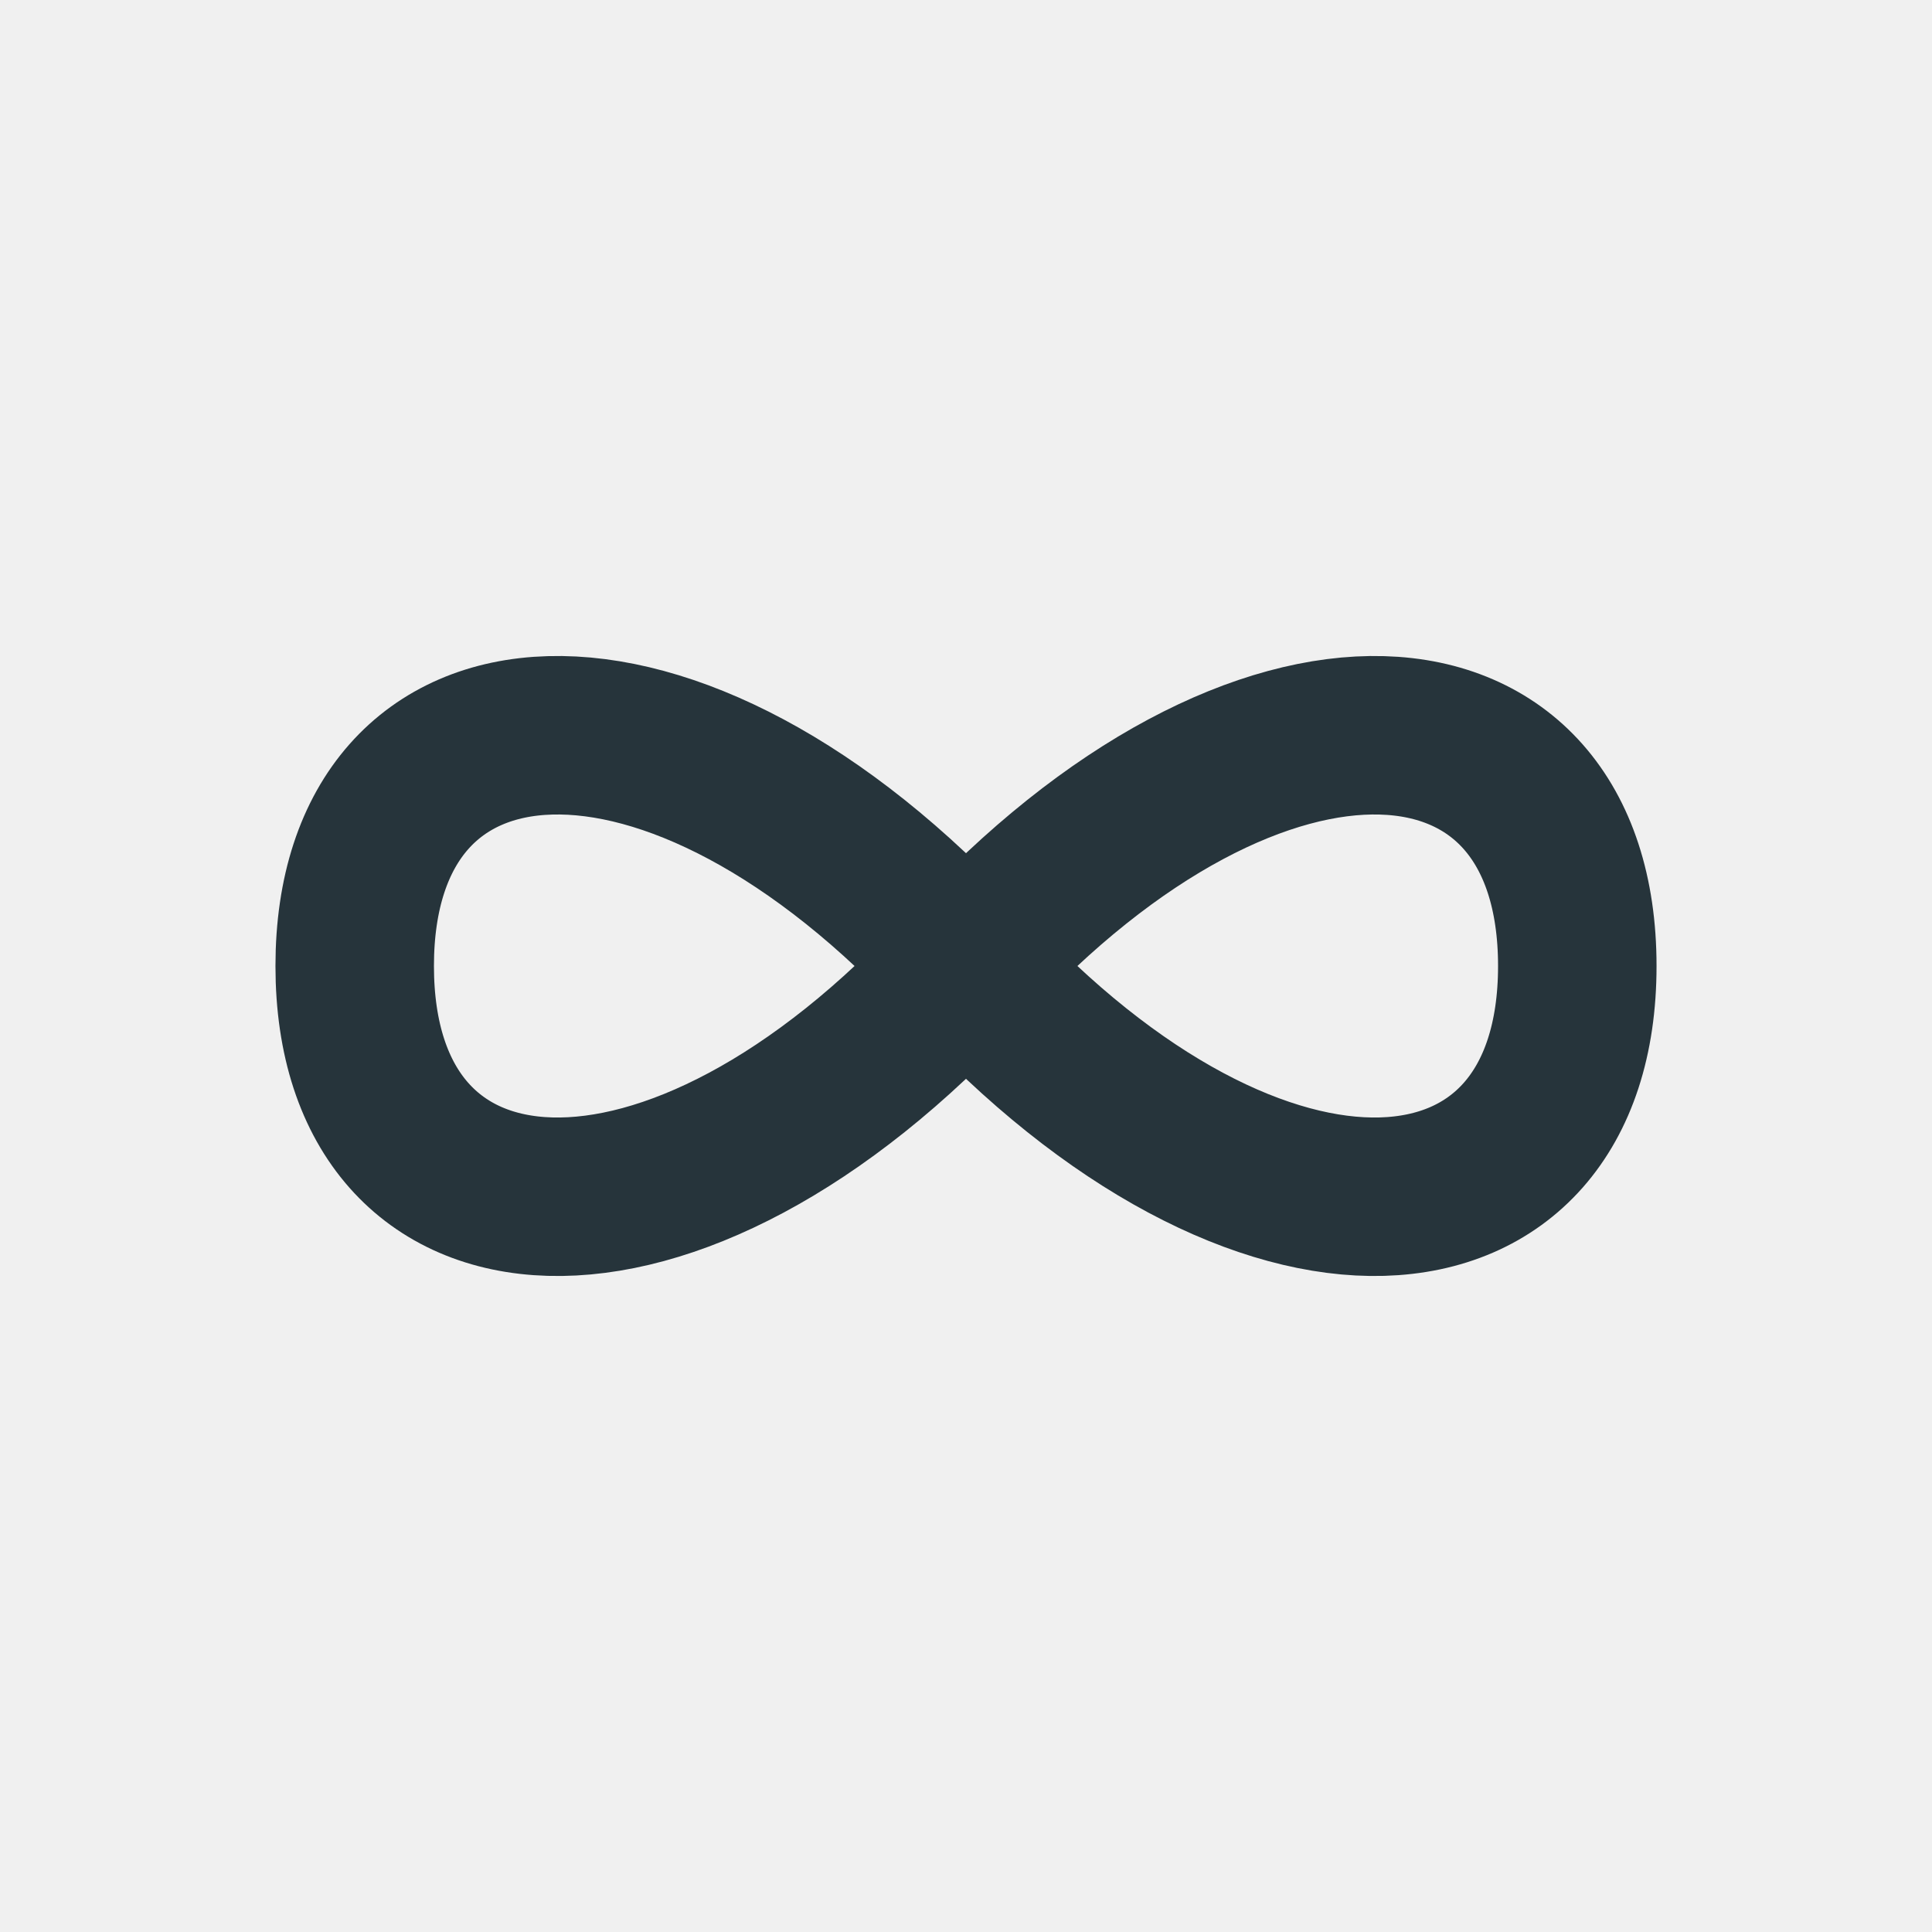
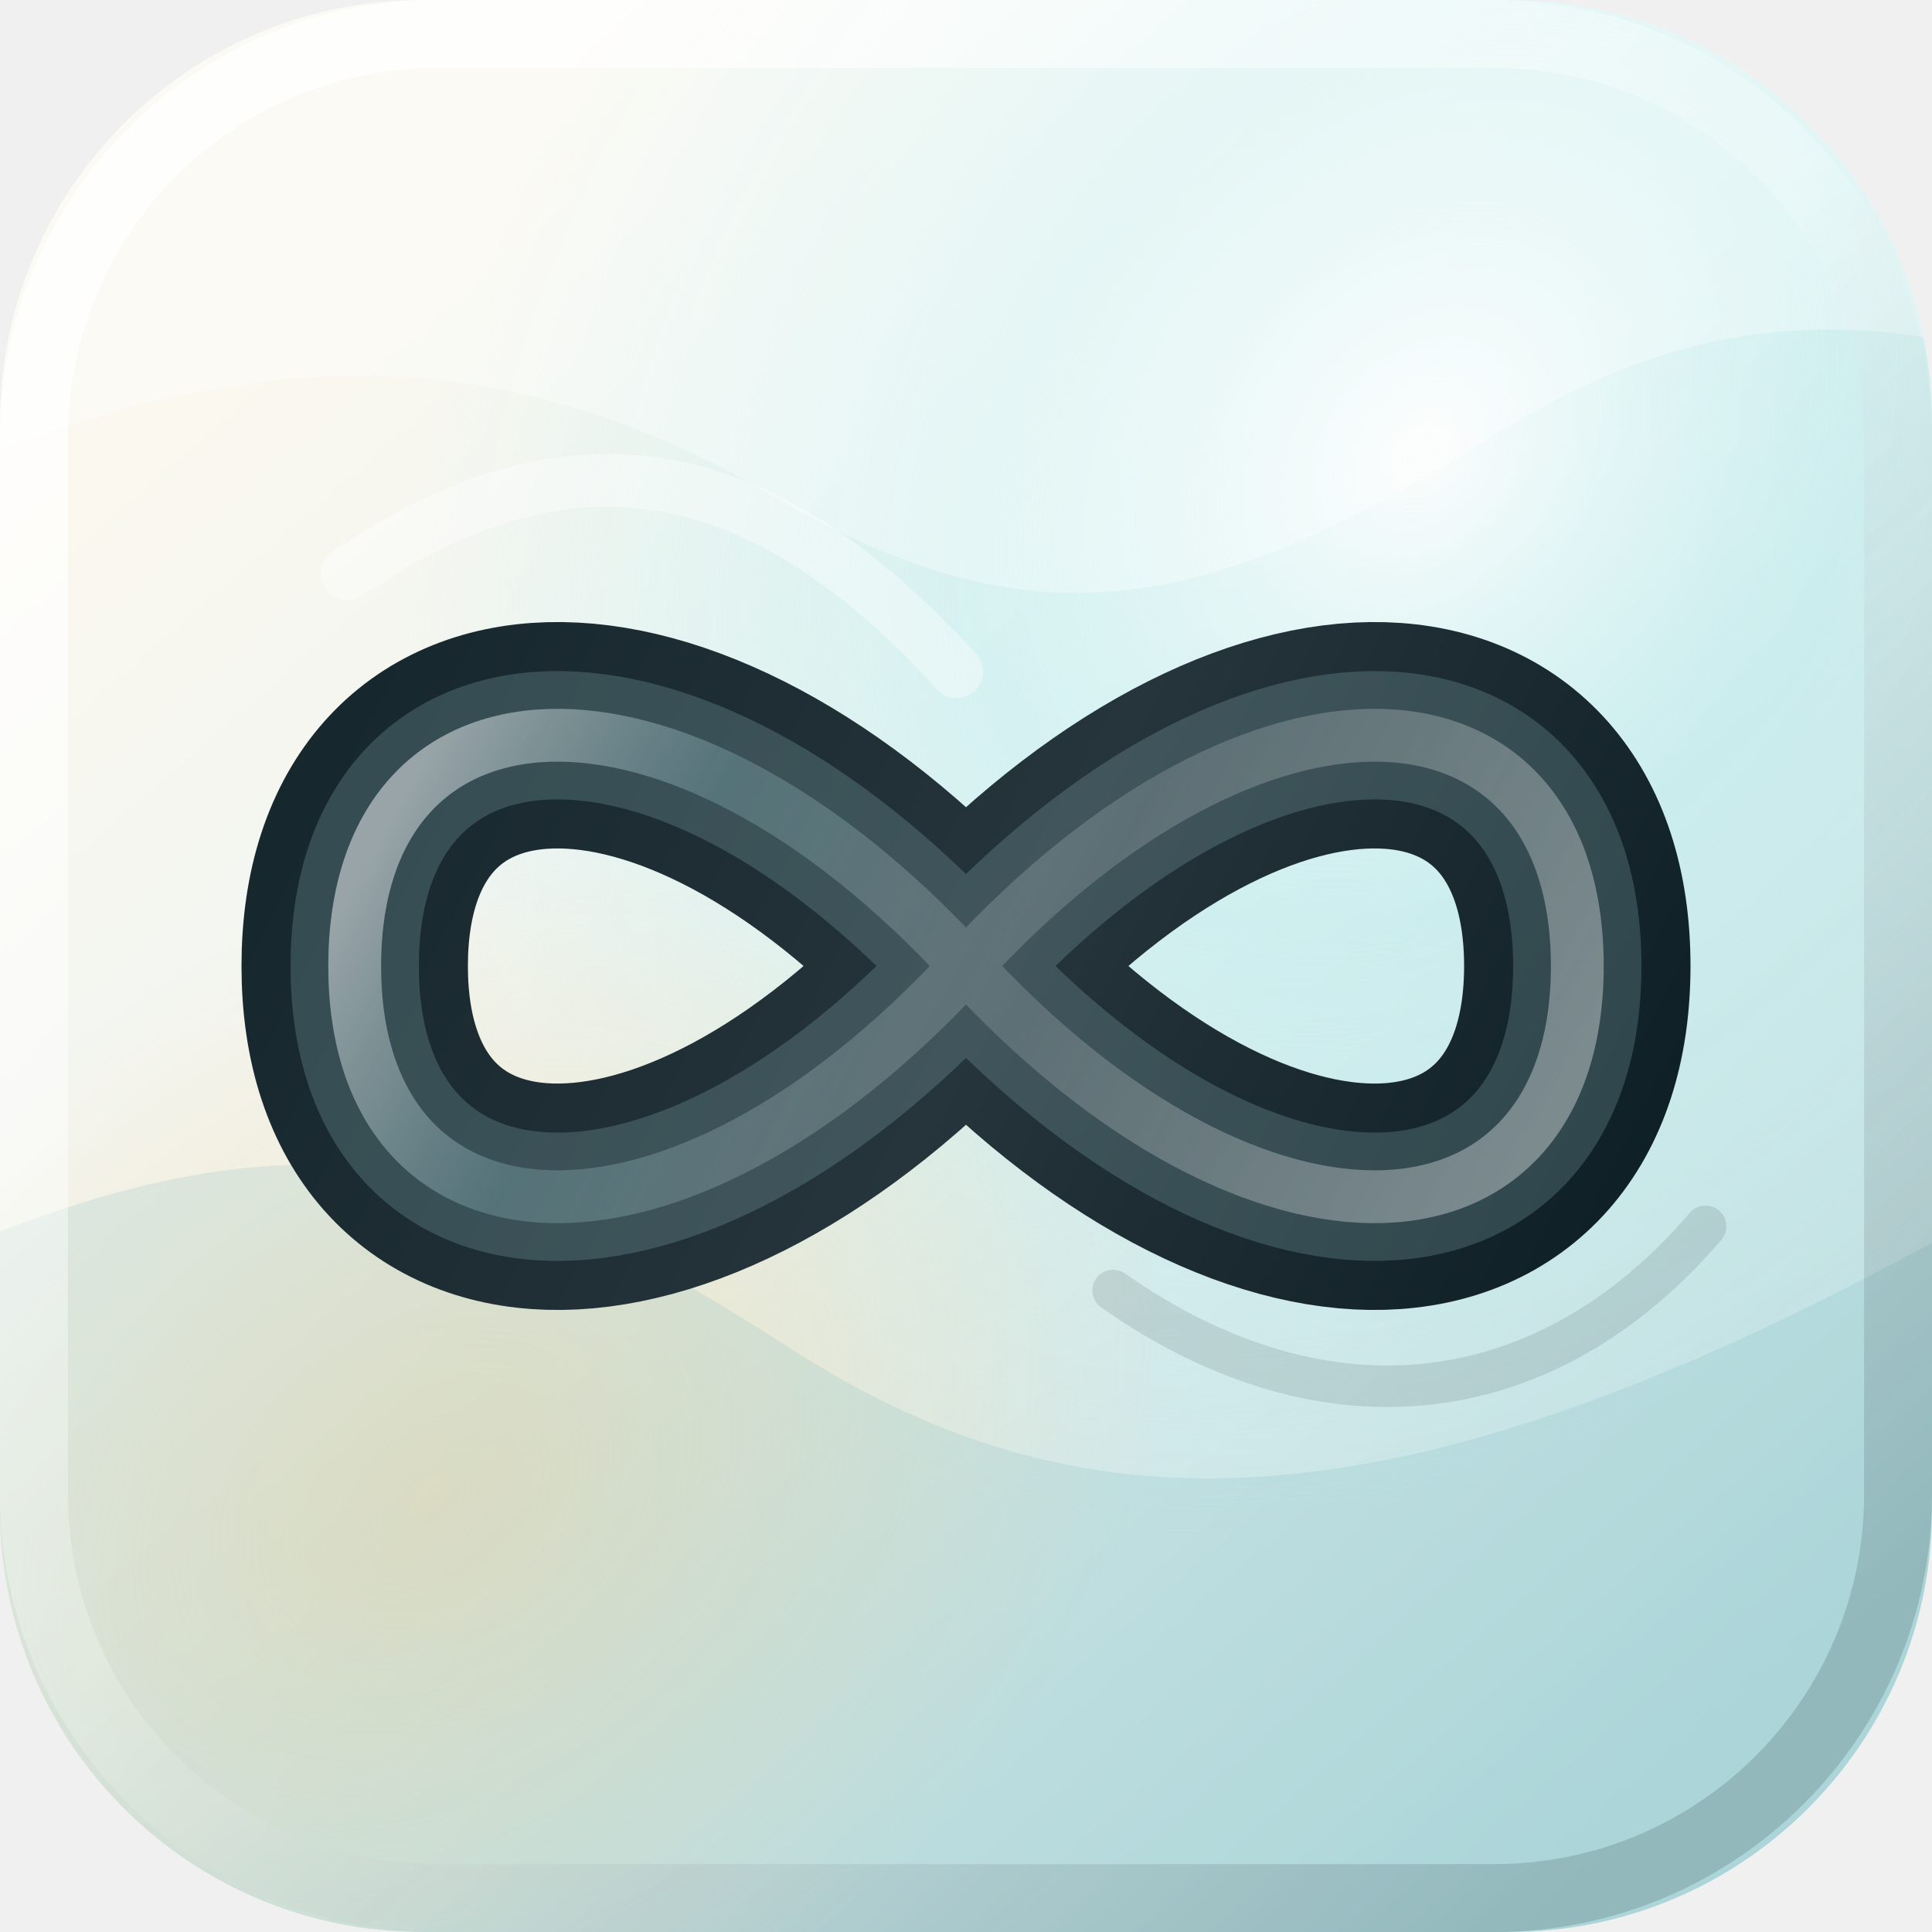
<svg xmlns="http://www.w3.org/2000/svg" viewBox="0 0 1024 1024" role="img" aria-label="ASR Pro favicon">
-   <path d="M 188 512        C 188 356 356 342 512 512        C 668 682 836 668 836 512        C 836 356 668 342 512 512        C 356 682 188 668 188 512" fill="none" stroke="#26343b" stroke-width="84" stroke-linecap="round" stroke-linejoin="round" />
+   <defs>
+     <linearGradient id="plate" x1="166" y1="116" x2="884" y2="944" gradientUnits="userSpaceOnUse">
+       <stop offset="0" stop-color="#fbf8ef" />
+       <stop offset="0.42" stop-color="#edf4f2" />
+       <stop offset="1" stop-color="#b9dde0" />
+     </linearGradient>
+     <radialGradient id="sky" cx="0" cy="0" r="1" gradientUnits="userSpaceOnUse" gradientTransform="translate(754 244) rotate(130) scale(616 488)">
+       <stop offset="0" stop-color="#ffffff" stop-opacity="0.82" />
+       <stop offset="0.44" stop-color="#b9eef0" stop-opacity="0.46" />
+       <stop offset="1" stop-color="#b9eef0" stop-opacity="0" />
+     </radialGradient>
+     <radialGradient id="warm" cx="0" cy="0" r="1" gradientUnits="userSpaceOnUse" gradientTransform="translate(232 792) rotate(-32) scale(414 312)">
+       <stop offset="0" stop-color="#ffd38e" stop-opacity="0.44" />
+       <stop offset="1" stop-color="#ffd38e" stop-opacity="0" />
+     </radialGradient>
+     <linearGradient id="ribbon" x1="194" y1="356" x2="832" y2="682" gradientUnits="userSpaceOnUse">
+       <stop offset="0" stop-color="#16272d" />
+       <stop offset="0.52" stop-color="#26343b" />
+       <stop offset="1" stop-color="#0f2026" />
+     </linearGradient>
+     <linearGradient id="ribbon-glass" x1="248" y1="360" x2="784" y2="656" gradientUnits="userSpaceOnUse">
+       <stop offset="0" stop-color="#ffffff" stop-opacity="0.68" />
+       <stop offset="0.24" stop-color="#92c2c6" stop-opacity="0.42" />
+       <stop offset="0.56" stop-color="#ffffff" stop-opacity="0.22" />
+       <stop offset="1" stop-color="#ffffff" stop-opacity="0.5" />
+     </linearGradient>
+     <linearGradient id="rim" x1="132" y1="88" x2="906" y2="936" gradientUnits="userSpaceOnUse">
+       <stop offset="0" stop-color="#ffffff" stop-opacity="0.78" />
+       <stop offset="0.5" stop-color="#ffffff" stop-opacity="0.18" />
+       <stop offset="1" stop-color="#0f2026" stop-opacity="0.16" />
+     </linearGradient>
+     <filter id="mark-shadow" x="80" y="260" width="864" height="520" color-interpolation-filters="sRGB">
+       <feDropShadow dx="0" dy="28" stdDeviation="28" flood-color="#0d2228" flood-opacity="0.24" />
+       <feDropShadow dx="0" dy="4" stdDeviation="6" flood-color="#ffffff" flood-opacity="0.22" />
+     </filter>
+     <clipPath id="icon-clip">
+       <rect width="1024" height="1024" rx="224" />
+     </clipPath>
+   </defs>
+   <g clip-path="url(#icon-clip)">
+     <rect width="1024" height="1024" rx="224" fill="url(#plate)" />
+     <rect width="1024" height="1024" rx="224" fill="url(#sky)" />
+     <rect width="1024" height="1024" rx="224" fill="url(#warm)" />
+     <path d="M-18 660C170 582 267 617 421 716C576 815 745 817 1054 642V1080H-18Z" fill="#5daab1" opacity="0.16" />
+     <path d="M-24 248C142 178 275 184 408 262C546 343 637 328 793 230C878 177 955 163 1048 184V0H-24Z" fill="#ffffff" opacity="0.33" />
+     <path d="M 188 512          C 188 356 356 342 512 512          C 668 682 836 668 836 512          C 836 356 668 342 512 512          C 356 682 188 668 188 512" fill="none" stroke="url(#ribbon)" stroke-width="120" stroke-linecap="round" stroke-linejoin="round" />
+     <path d="M 188 512          C 188 356 356 342 512 512          C 668 682 836 668 836 512          C 836 356 668 342 512 512          C 356 682 188 668 188 512" fill="none" stroke="#92c2c6" stroke-width="68" stroke-linecap="round" stroke-linejoin="round" opacity="0.24" />
+     <path d="M 188 512          C 188 356 356 342 512 512          C 668 682 836 668 836 512          C 836 356 668 342 512 512          C 356 682 188 668 188 512" fill="none" stroke="url(#ribbon-glass)" stroke-width="28" stroke-linecap="round" stroke-linejoin="round" opacity="0.72" />
+     <path d="M184 304C302 224 402 241 507 356" fill="none" stroke="#ffffff" stroke-width="28" stroke-linecap="round" opacity="0.38" />
+     <path d="M590 684C704 764 821 747 904 650" fill="none" stroke="#0f2026" stroke-width="22" stroke-linecap="round" opacity="0.12" />
+     <rect x="18" y="18" width="988" height="988" rx="214" fill="none" stroke="url(#rim)" stroke-width="36" />
+   </g>
</svg>
